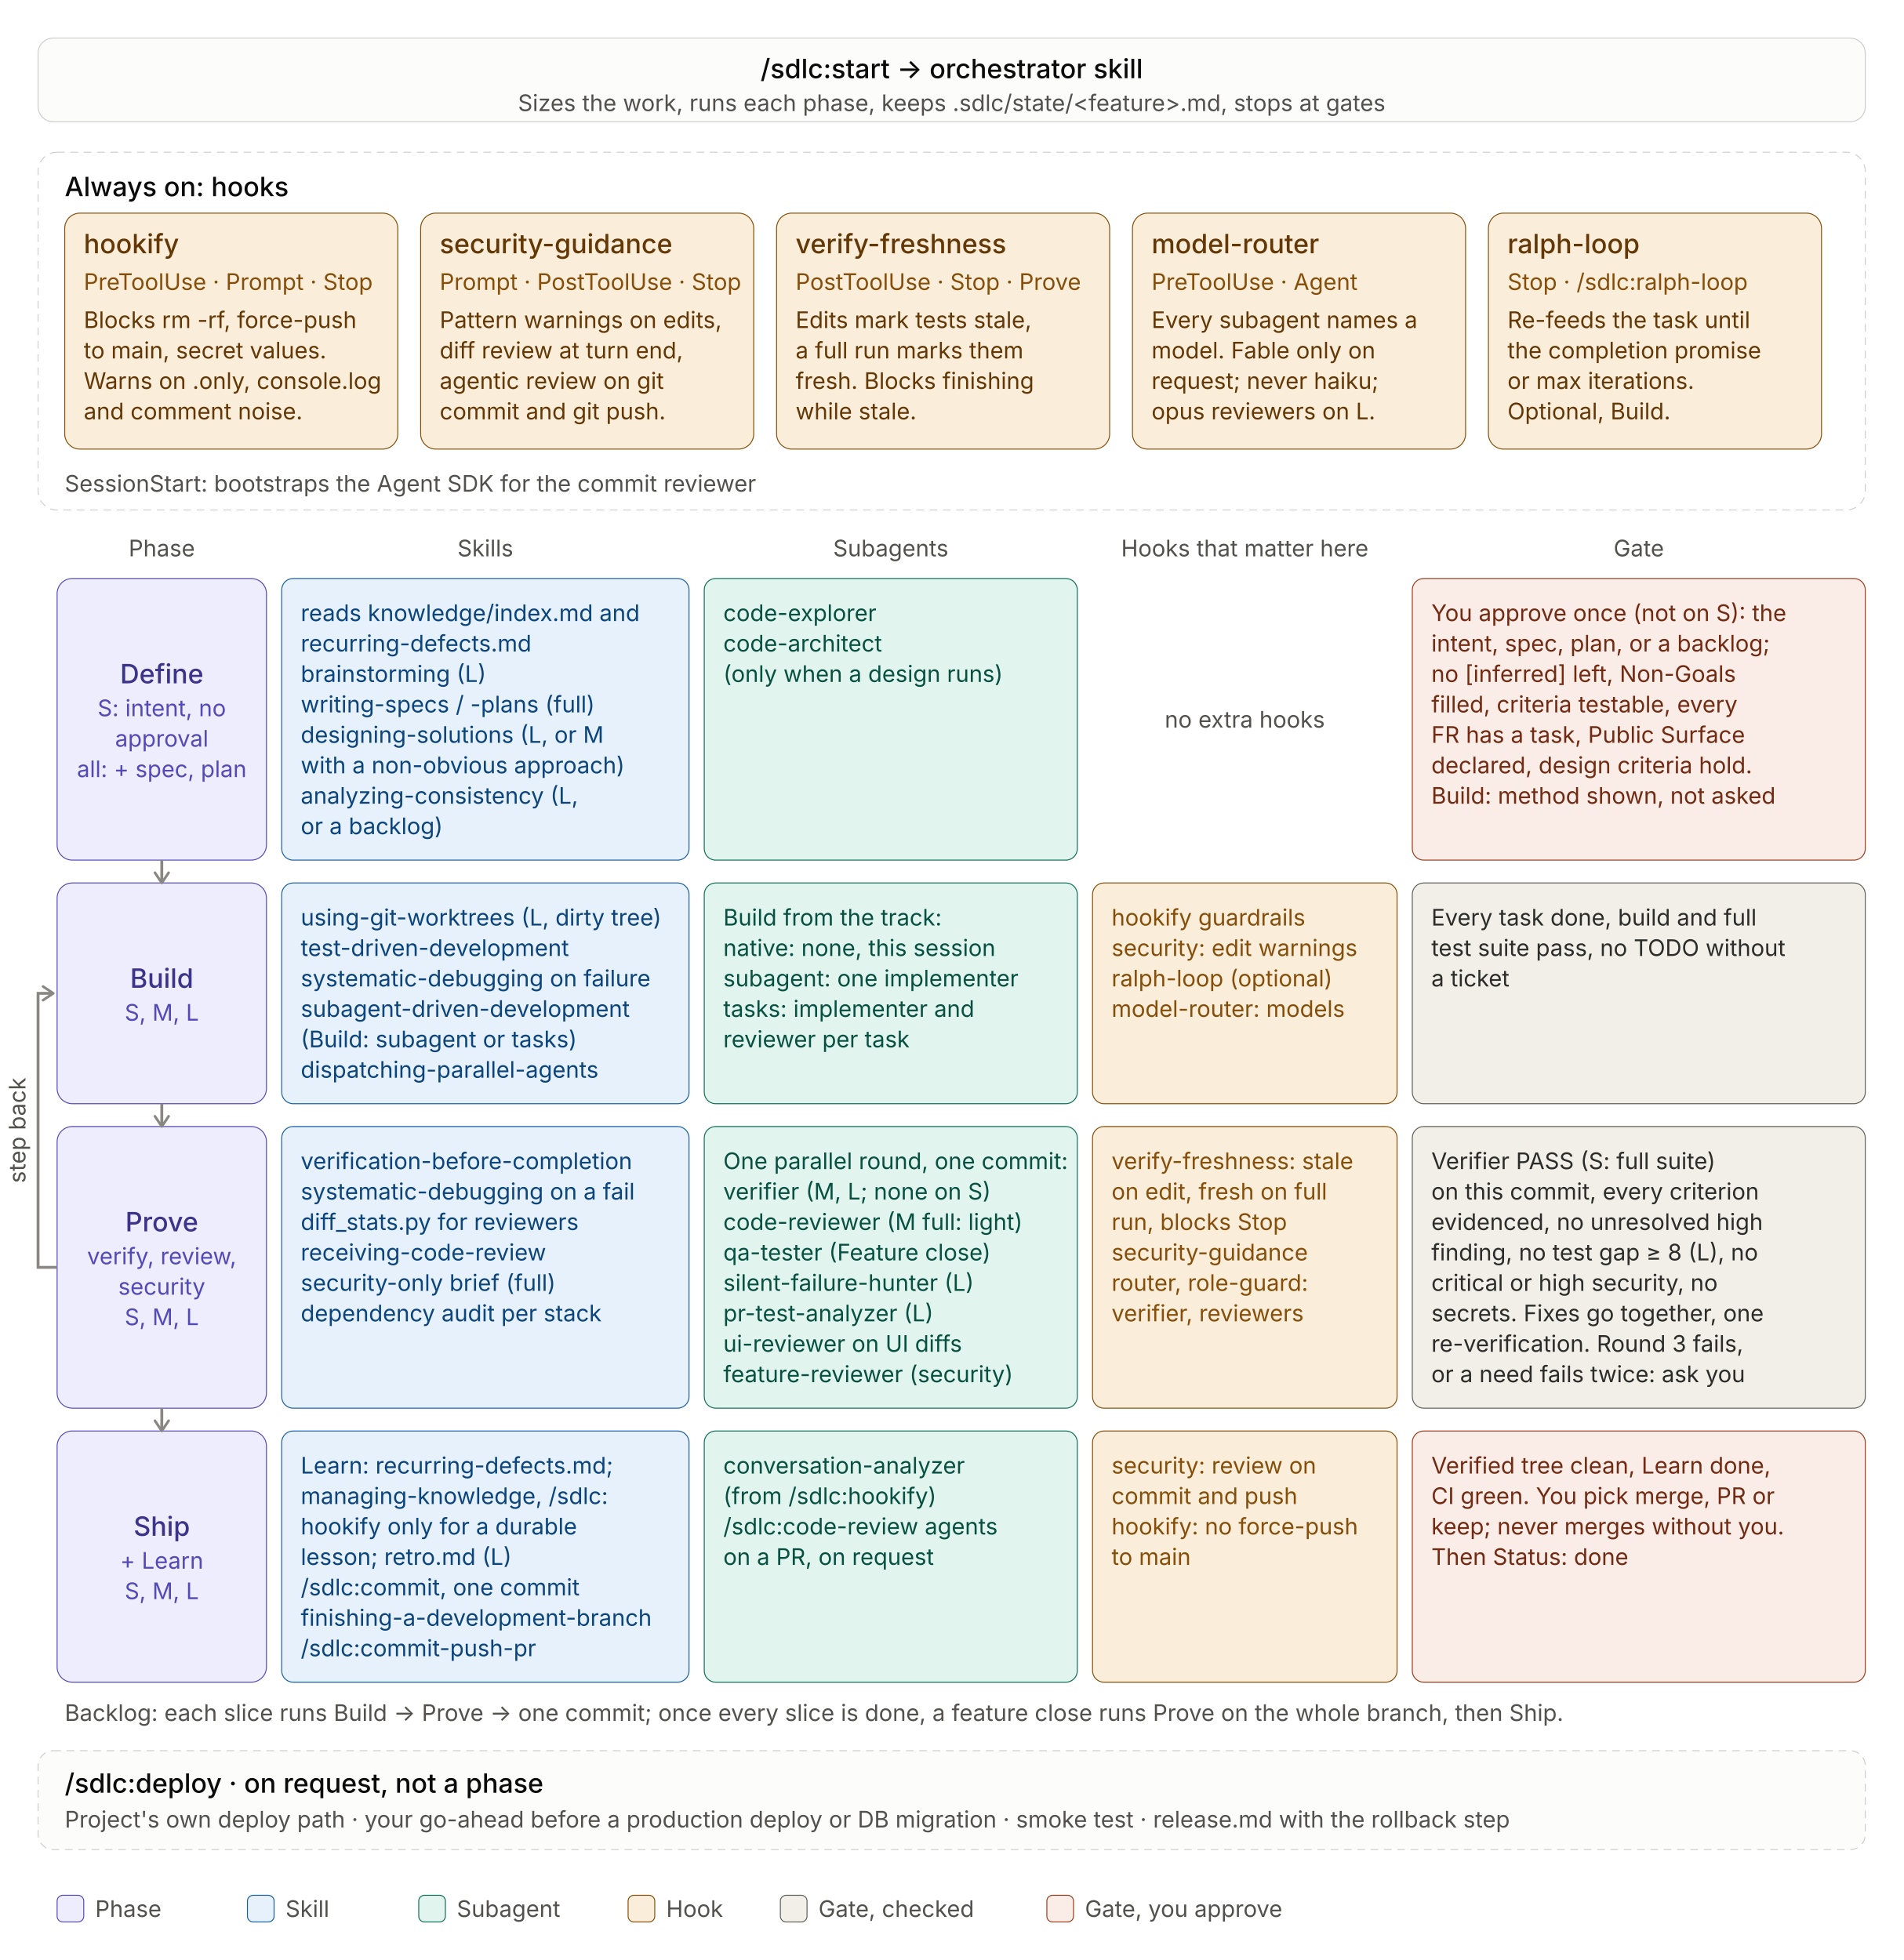
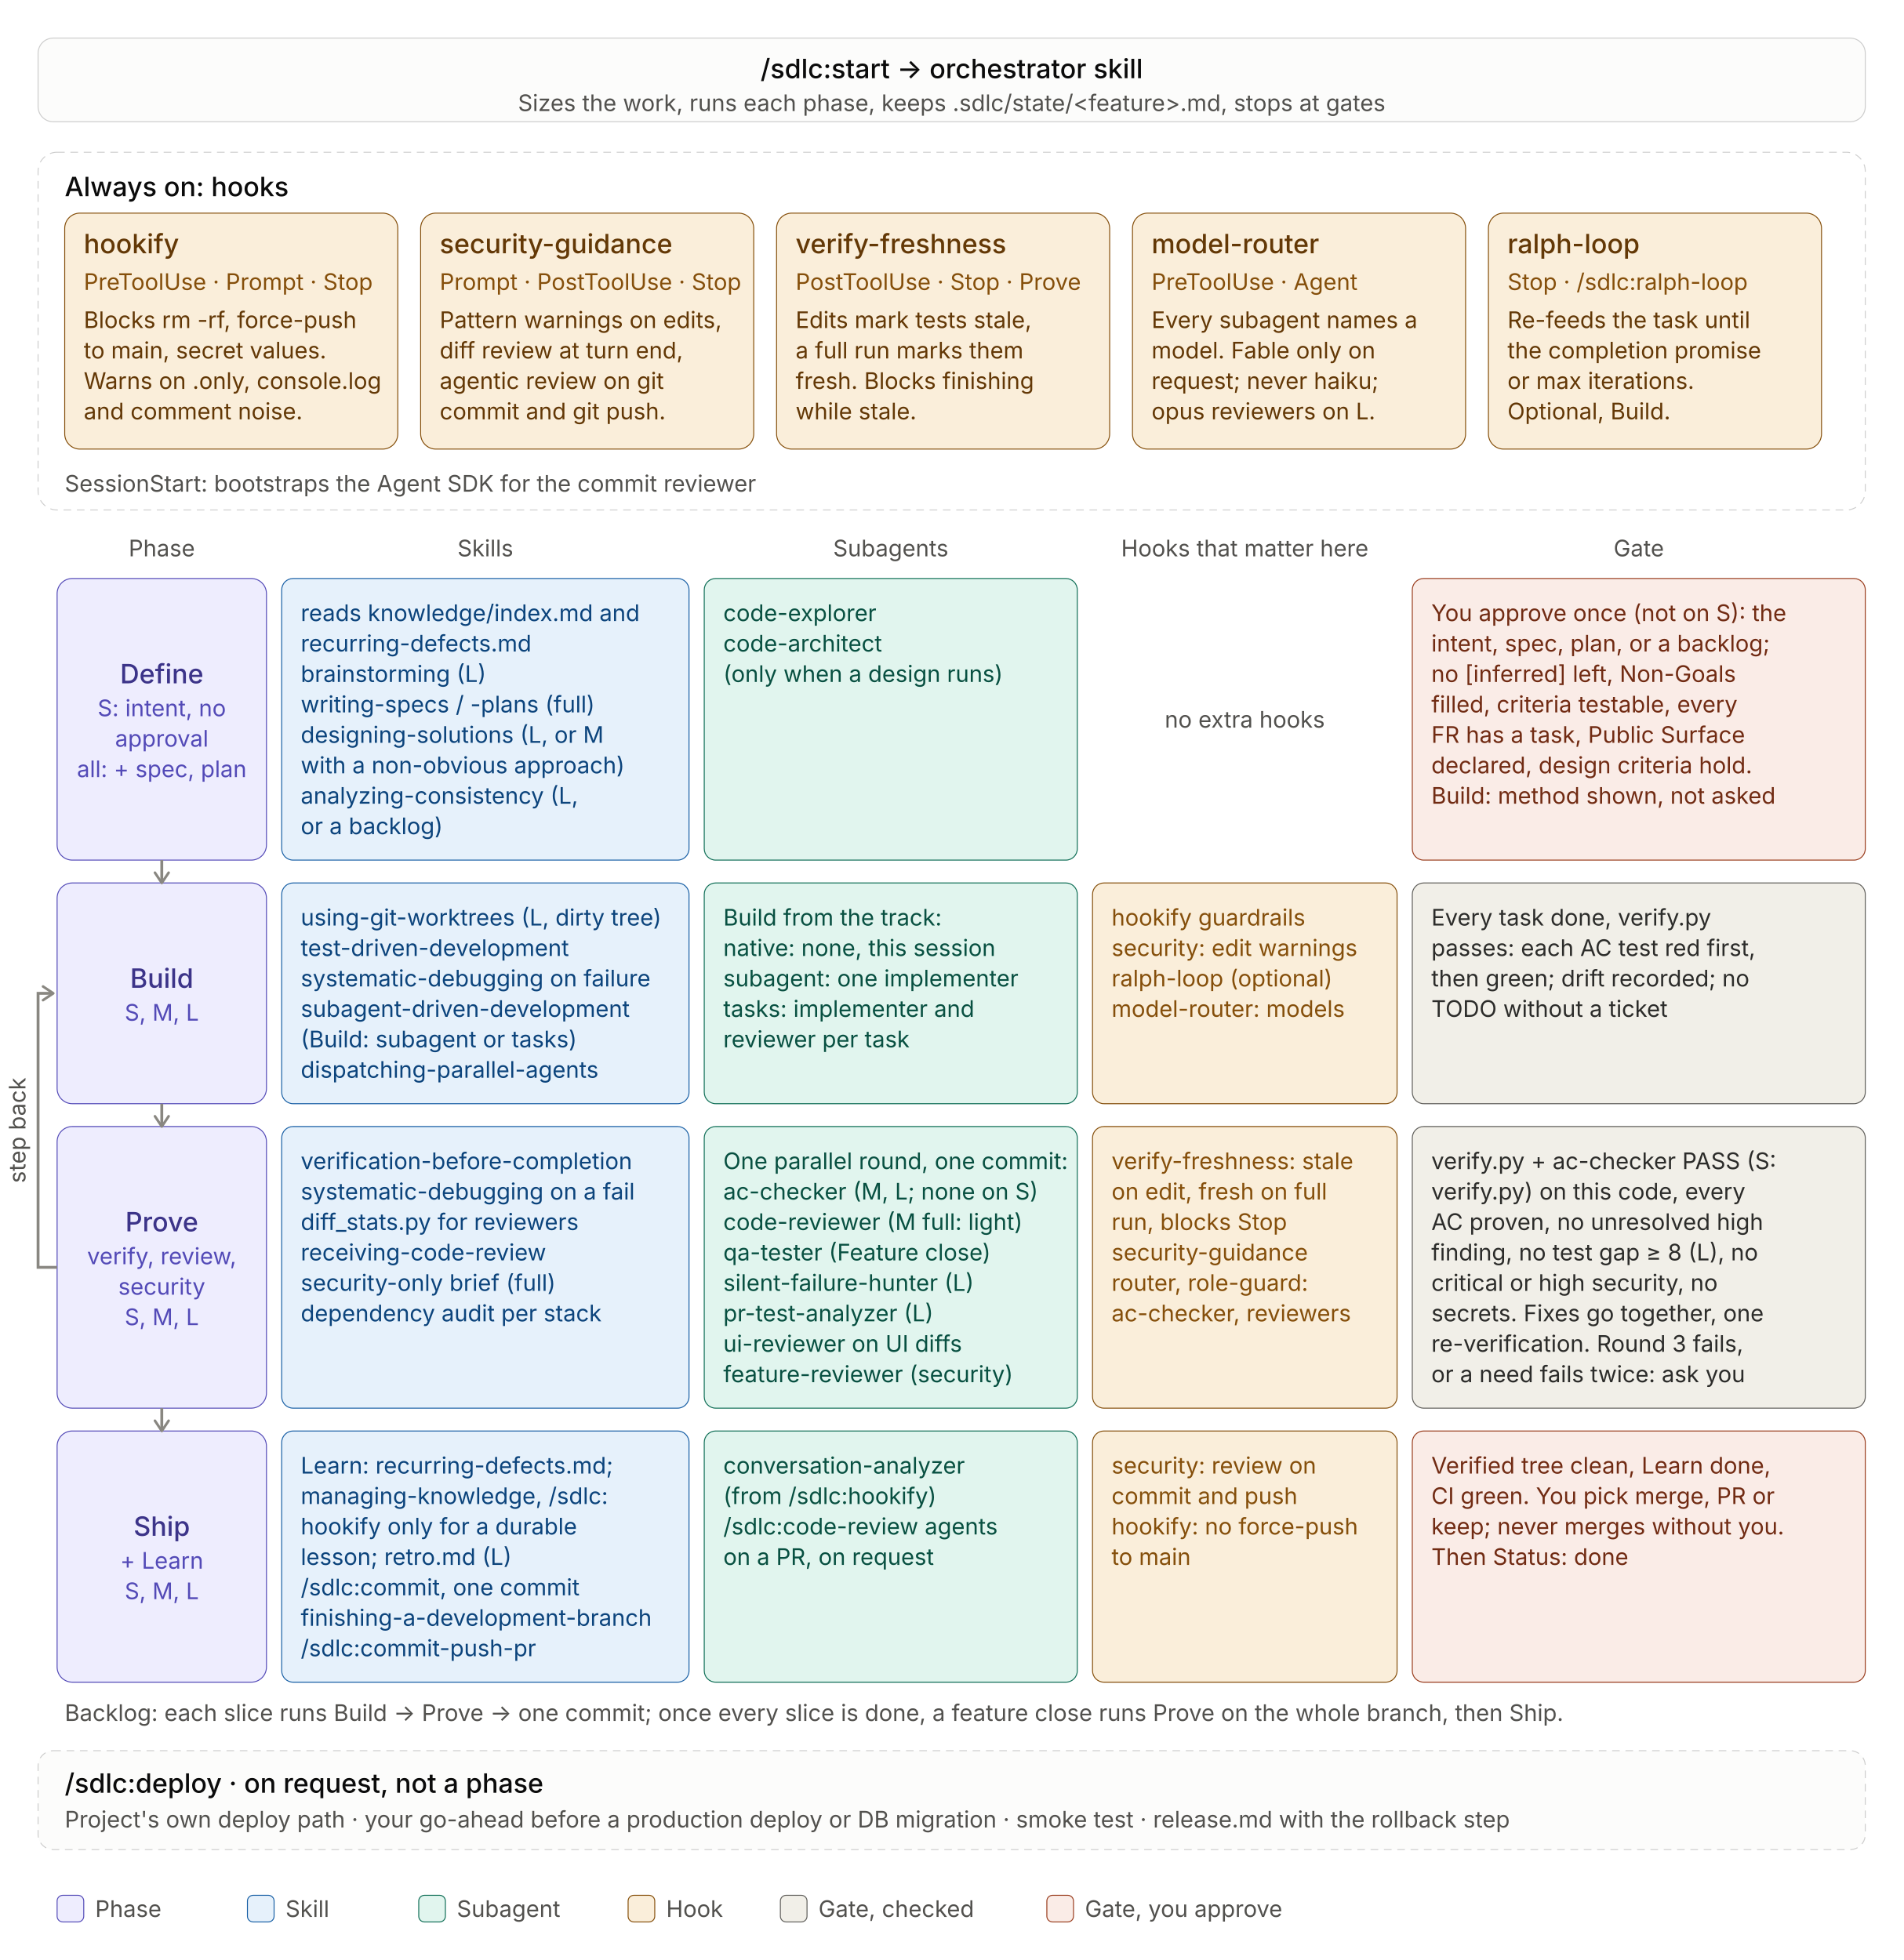
<svg xmlns="http://www.w3.org/2000/svg" width="100%" viewBox="0 0 1000 1030" role="img">
  <style>
text{font-family:anthropic-sans,-apple-system,"system-ui","Segoe UI",sans-serif;dominant-baseline:central;text-anchor:middle}
.a{fill:none;stroke:#898781;stroke-width:1.5}
.t{font-size:14px;font-weight:500;text-anchor:start}.s{font-size:12px;text-anchor:start}.c{text-anchor:middle!important}
.l{font-size:12px;fill:#52514e}.l[text-anchor=start]{text-anchor:start}
rect{stroke-width:.5}
.neutral rect{fill:#fcfcfb;stroke:rgba(11,11,11,.2)}.neutral .t{fill:#0b0b0b}.neutral .s{fill:#52514e}
.panel{fill:none;stroke:rgba(11,11,11,.2);stroke-dasharray:4 3}.panel+text{fill:#0b0b0b}
.stage rect{fill:#eeedfe;stroke:#534ab7}.stage .t{fill:#3c3489}.stage .s{fill:#534ab7}
.skill rect{fill:#e6f1fb;stroke:#185fa5}.skill .s{fill:#0c447c}
.agent rect{fill:#e1f5ee;stroke:#0f6e56}.agent .s{fill:#085041}
.hook rect{fill:#faeeda;stroke:#854f0b}.hook .t{fill:#633806}.hook .s{fill:#854f0b}
.gate rect{fill:#f1efe8;stroke:#5f5e5a}.gate .s{fill:#2c2c2a}
.approval rect{fill:#faece7;stroke:#993c1d}.approval .s{fill:#712b13}
@media (prefers-color-scheme:dark){
.a{stroke:#a09e96}.l{fill:#aaa8a2}
.neutral rect{fill:#262624;stroke:rgba(255,255,255,.2)}.neutral .t{fill:#f0efea}.neutral .s{fill:#aaa8a2}
.panel{stroke:rgba(255,255,255,.25)}.panel+text{fill:#f0efea}
.stage rect{fill:#26244a;stroke:#a098f0}.stage .t{fill:#cecbfa}.stage .s{fill:#a098f0}
.skill rect{fill:#102a44;stroke:#6aa8e6}.skill .s{fill:#b5d4f4}
.agent rect{fill:#0c3228;stroke:#5ac8a5}.agent .s{fill:#aae6d4}
.hook rect{fill:#3d2a10;stroke:#e0a04c}.hook .t{fill:#f5d9a8}.hook .s{fill:#e0a04c}
.gate rect{fill:#2e2d2a;stroke:#a09e96}.gate .s{fill:#d3d1c7}
.approval rect{fill:#401e14;stroke:#e68c6e}.approval .s{fill:#f5c8b9}
}
.hook .dim{fill:#633806}@media (prefers-color-scheme:dark){.hook .dim{fill:#f5d9a8}}</style>
  <defs>
    <marker id="arrow" viewBox="0 0 10 10" refX="8" refY="5" markerWidth="6" markerHeight="6" orient="auto-start-reverse">
      <path d="M2 1L8 5L2 9" fill="none" stroke="context-stroke" stroke-width="1.5" stroke-linecap="round" stroke-linejoin="round" />
    </marker>
  </defs>
  <g class="neutral">
    <rect x="20" y="20" width="960" height="44" rx="8" />
    <text class="t c" x="500" y="36">/sdlc:start → orchestrator skill</text>
    <text class="s c" x="500" y="54">Sizes the work, runs each phase, keeps .sdlc/state/&lt;feature&gt;.md, stops at gates</text>
  </g>
  <rect class="panel" x="20" y="80" width="960" height="188" rx="10" />
  <text class="t" x="34" y="98">Always on: hooks</text>
  <g class="hook">
    <rect x="34" y="112" width="175" height="124" rx="8" />
    <text class="t" x="44" y="128">hookify</text>
    <text class="s" x="44" y="148">PreToolUse · Prompt · Stop</text>
    <text class="s dim" x="44" y="168">Blocks rm -rf, force-push</text>
    <text class="s dim" x="44" y="184">to main, secret values.</text>
    <text class="s dim" x="44" y="200">Warns on .only, console.log</text>
    <text class="s dim" x="44" y="216">and comment noise.</text>
  </g>
  <g class="hook">
    <rect x="221" y="112" width="175" height="124" rx="8" />
    <text class="t" x="231" y="128">security-guidance</text>
    <text class="s" x="231" y="148">Prompt · PostToolUse · Stop</text>
    <text class="s dim" x="231" y="168">Pattern warnings on edits,</text>
    <text class="s dim" x="231" y="184">diff review at turn end,</text>
    <text class="s dim" x="231" y="200">agentic review on git</text>
    <text class="s dim" x="231" y="216">commit and git push.</text>
  </g>
  <g class="hook">
    <rect x="408" y="112" width="175" height="124" rx="8" />
    <text class="t" x="418" y="128">verify-freshness</text>
    <text class="s" x="418" y="148">PostToolUse · Stop · Prove</text>
    <text class="s dim" x="418" y="168">Edits mark tests stale,</text>
    <text class="s dim" x="418" y="184">a full run marks them</text>
    <text class="s dim" x="418" y="200">fresh. Blocks finishing</text>
    <text class="s dim" x="418" y="216">while stale.</text>
  </g>
  <g class="hook">
    <rect x="595" y="112" width="175" height="124" rx="8" />
    <text class="t" x="605" y="128">model-router</text>
    <text class="s" x="605" y="148">PreToolUse · Agent</text>
    <text class="s dim" x="605" y="168">Every subagent names a</text>
    <text class="s dim" x="605" y="184">model. Fable only on</text>
    <text class="s dim" x="605" y="200">request; never haiku;</text>
    <text class="s dim" x="605" y="216">opus reviewers on L.</text>
  </g>
  <g class="hook">
    <rect x="782" y="112" width="175" height="124" rx="8" />
    <text class="t" x="792" y="128">ralph-loop</text>
    <text class="s" x="792" y="148">Stop · /sdlc:ralph-loop</text>
    <text class="s dim" x="792" y="168">Re-feeds the task until</text>
    <text class="s dim" x="792" y="184">the completion promise</text>
    <text class="s dim" x="792" y="200">or max iterations.</text>
    <text class="s dim" x="792" y="216">Optional, Build.</text>
  </g>
  <text class="l" x="34" y="254" text-anchor="start">SessionStart: bootstraps the Agent SDK for the commit reviewer</text>
  <text class="l" x="85.0" y="288">Phase</text>
  <text class="l" x="255.0" y="288">Skills</text>
  <text class="l" x="468.0" y="288">Subagents</text>
  <text class="l" x="654.0" y="288">Hooks that matter here</text>
  <text class="l" x="861.0" y="288">Gate</text>
  <g class="stage">
    <rect x="30" y="304" width="110" height="148" rx="8" />
    <text class="t c" x="85.0" y="354">Define</text>
    <text class="s c" x="85.0" y="372">S: intent, no</text>
    <text class="s c" x="85.0" y="388">approval</text>
    <text class="s c" x="85.0" y="404">all: + spec, plan</text>
  </g>
  <g class="skill">
    <rect x="148" y="304" width="214" height="148" rx="6" />
    <text class="s" x="158" y="322">reads knowledge/index.md and</text>
    <text class="s" x="158" y="338">recurring-defects.md</text>
    <text class="s" x="158" y="354">brainstorming (L)</text>
    <text class="s" x="158" y="370">writing-specs / -plans (full)</text>
    <text class="s" x="158" y="386">designing-solutions (L, or M</text>
    <text class="s" x="158" y="402">with a non-obvious approach)</text>
    <text class="s" x="158" y="418">analyzing-consistency (L,</text>
    <text class="s" x="158" y="434">or a backlog)</text>
  </g>
  <g class="agent">
    <rect x="370" y="304" width="196" height="148" rx="6" />
    <text class="s" x="380" y="322">code-explorer</text>
    <text class="s" x="380" y="338">code-architect</text>
    <text class="s" x="380" y="354">(only when a design runs)</text>
  </g>
  <text class="l" x="654.0" y="378">no extra hooks</text>
  <g class="approval">
    <rect x="742" y="304" width="238" height="148" rx="6" />
    <text class="s" x="752" y="322">You approve once (not on S): the</text>
    <text class="s" x="752" y="338">intent, spec, plan, or a backlog;</text>
    <text class="s" x="752" y="354">no [inferred] left, Non-Goals</text>
    <text class="s" x="752" y="370">filled, criteria testable, every</text>
    <text class="s" x="752" y="386">FR has a task, Public Surface</text>
    <text class="s" x="752" y="402">declared, design criteria hold.</text>
    <text class="s" x="752" y="418">Build: method shown, not asked</text>
  </g>
  <g class="stage">
    <rect x="30" y="464" width="110" height="116" rx="8" />
    <text class="t c" x="85.0" y="514">Build</text>
    <text class="s c" x="85.0" y="532">S, M, L</text>
  </g>
  <line class="a" marker-end="url(#arrow)" x1="85.0" y1="452" x2="85.0" y2="464" />
  <g class="skill">
    <rect x="148" y="464" width="214" height="116" rx="6" />
    <text class="s" x="158" y="482">using-git-worktrees (L, dirty tree)</text>
    <text class="s" x="158" y="498">test-driven-development</text>
    <text class="s" x="158" y="514">systematic-debugging on failure</text>
    <text class="s" x="158" y="530">subagent-driven-development</text>
    <text class="s" x="158" y="546">(Build: subagent or tasks)</text>
    <text class="s" x="158" y="562">dispatching-parallel-agents</text>
  </g>
  <g class="agent">
    <rect x="370" y="464" width="196" height="116" rx="6" />
    <text class="s" x="380" y="482">Build from the track:</text>
    <text class="s" x="380" y="498">native: none, this session</text>
    <text class="s" x="380" y="514">subagent: one implementer</text>
    <text class="s" x="380" y="530">tasks: implementer and</text>
    <text class="s" x="380" y="546">reviewer per task</text>
  </g>
  <g class="hook">
    <rect x="574" y="464" width="160" height="116" rx="6" />
    <text class="s" x="584" y="482">hookify guardrails</text>
    <text class="s" x="584" y="498">security: edit warnings</text>
    <text class="s" x="584" y="514">ralph-loop (optional)</text>
    <text class="s" x="584" y="530">model-router: models</text>
  </g>
  <g class="gate">
    <rect x="742" y="464" width="238" height="116" rx="6" />
-     <text class="s" x="752" y="482">Every task done, build and full</text>
-     <text class="s" x="752" y="498">test suite pass, no TODO without</text>
-     <text class="s" x="752" y="514">a ticket</text>
+     <text class="s" x="752" y="482">Every task done, verify.py</text>
+     <text class="s" x="752" y="498">passes: each AC test red first,</text>
+     <text class="s" x="752" y="514">then green; drift recorded; no</text>
+     <text class="s" x="752" y="530">TODO without a ticket</text>
  </g>
  <g class="stage">
    <rect x="30" y="592" width="110" height="148" rx="8" />
    <text class="t c" x="85.0" y="642">Prove</text>
    <text class="s c" x="85.0" y="660">verify, review,</text>
    <text class="s c" x="85.0" y="676">security</text>
    <text class="s c" x="85.0" y="692">S, M, L</text>
  </g>
  <line class="a" marker-end="url(#arrow)" x1="85.0" y1="580" x2="85.0" y2="592" />
  <g class="skill">
    <rect x="148" y="592" width="214" height="148" rx="6" />
    <text class="s" x="158" y="610">verification-before-completion</text>
    <text class="s" x="158" y="626">systematic-debugging on a fail</text>
    <text class="s" x="158" y="642">diff_stats.py for reviewers</text>
    <text class="s" x="158" y="658">receiving-code-review</text>
    <text class="s" x="158" y="674">security-only brief (full)</text>
    <text class="s" x="158" y="690">dependency audit per stack</text>
  </g>
  <g class="agent">
    <rect x="370" y="592" width="196" height="148" rx="6" />
    <text class="s" x="380" y="610">One parallel round, one commit:</text>
-     <text class="s" x="380" y="626">verifier (M, L; none on S)</text>
+     <text class="s" x="380" y="626">ac-checker (M, L; none on S)</text>
    <text class="s" x="380" y="642">code-reviewer (M full: light)</text>
    <text class="s" x="380" y="658">qa-tester (Feature close)</text>
    <text class="s" x="380" y="674">silent-failure-hunter (L)</text>
    <text class="s" x="380" y="690">pr-test-analyzer (L)</text>
    <text class="s" x="380" y="706">ui-reviewer on UI diffs</text>
    <text class="s" x="380" y="722">feature-reviewer (security)</text>
  </g>
  <g class="hook">
    <rect x="574" y="592" width="160" height="148" rx="6" />
    <text class="s" x="584" y="610">verify-freshness: stale</text>
    <text class="s" x="584" y="626">on edit, fresh on full</text>
    <text class="s" x="584" y="642">run, blocks Stop</text>
    <text class="s" x="584" y="658">security-guidance</text>
    <text class="s" x="584" y="674">router, role-guard:</text>
-     <text class="s" x="584" y="690">verifier, reviewers</text>
+     <text class="s" x="584" y="690">ac-checker, reviewers</text>
  </g>
  <g class="gate">
    <rect x="742" y="592" width="238" height="148" rx="6" />
-     <text class="s" x="752" y="610">Verifier PASS (S: full suite)</text>
-     <text class="s" x="752" y="626">on this commit, every criterion</text>
-     <text class="s" x="752" y="642">evidenced, no unresolved high</text>
+     <text class="s" x="752" y="610">verify.py + ac-checker PASS (S:</text>
+     <text class="s" x="752" y="626">verify.py) on this code, every</text>
+     <text class="s" x="752" y="642">AC proven, no unresolved high</text>
    <text class="s" x="752" y="658">finding, no test gap ≥ 8 (L), no</text>
    <text class="s" x="752" y="674">critical or high security, no</text>
    <text class="s" x="752" y="690">secrets. Fixes go together, one</text>
    <text class="s" x="752" y="706">re-verification. Round 3 fails,</text>
    <text class="s" x="752" y="722">or a need fails twice: ask you</text>
  </g>
  <g class="stage">
    <rect x="30" y="752" width="110" height="132" rx="8" />
    <text class="t c" x="85.0" y="802">Ship</text>
    <text class="s c" x="85.0" y="820">+ Learn</text>
    <text class="s c" x="85.0" y="836">S, M, L</text>
  </g>
  <line class="a" marker-end="url(#arrow)" x1="85.0" y1="740" x2="85.0" y2="752" />
  <g class="skill">
    <rect x="148" y="752" width="214" height="132" rx="6" />
    <text class="s" x="158" y="770">Learn: recurring-defects.md;</text>
    <text class="s" x="158" y="786">managing-knowledge, /sdlc:</text>
    <text class="s" x="158" y="802">hookify only for a durable</text>
    <text class="s" x="158" y="818">lesson; retro.md (L)</text>
    <text class="s" x="158" y="834">/sdlc:commit, one commit</text>
    <text class="s" x="158" y="850">finishing-a-development-branch</text>
    <text class="s" x="158" y="866">/sdlc:commit-push-pr</text>
  </g>
  <g class="agent">
    <rect x="370" y="752" width="196" height="132" rx="6" />
    <text class="s" x="380" y="770">conversation-analyzer</text>
    <text class="s" x="380" y="786">(from /sdlc:hookify)</text>
    <text class="s" x="380" y="802">/sdlc:code-review agents</text>
    <text class="s" x="380" y="818">on a PR, on request</text>
  </g>
  <g class="hook">
    <rect x="574" y="752" width="160" height="132" rx="6" />
    <text class="s" x="584" y="770">security: review on</text>
    <text class="s" x="584" y="786">commit and push</text>
    <text class="s" x="584" y="802">hookify: no force-push</text>
    <text class="s" x="584" y="818">to main</text>
  </g>
  <g class="approval">
    <rect x="742" y="752" width="238" height="132" rx="6" />
    <text class="s" x="752" y="770">Verified tree clean, Learn done,</text>
    <text class="s" x="752" y="786">CI green. You pick merge, PR or</text>
    <text class="s" x="752" y="802">keep; never merges without you.</text>
    <text class="s" x="752" y="818">Then Status: done</text>
  </g>
  <path class="a loop" marker-end="url(#arrow)" d="M30 666 L20 666 L20 522 L28 522" />
  <text class="l" transform="rotate(-90 9 594)" x="9" y="594">step back</text>
  <text class="l" x="34" y="900" text-anchor="start">Backlog: each slice runs Build → Prove → one commit; once every slice is done, a feature close runs Prove on the whole branch, then Ship.</text>
  <g class="neutral">
    <rect x="20" y="920" width="960" height="52" rx="8" style="stroke-dasharray:4 3" />
    <text class="t" x="34" y="937">/sdlc:deploy · on request, not a phase</text>
    <text class="s" x="34" y="956">Project's own deploy path · your go-ahead before a production deploy or DB migration · smoke test · release.md with the rollback step</text>
  </g>
  <g class="stage">
    <rect x="30" y="996" width="14" height="14" rx="3" />
  </g>
  <text class="l" text-anchor="start" x="50" y="1003">Phase</text>
  <g class="skill">
    <rect x="130" y="996" width="14" height="14" rx="3" />
  </g>
  <text class="l" text-anchor="start" x="150" y="1003">Skill</text>
  <g class="agent">
    <rect x="220" y="996" width="14" height="14" rx="3" />
  </g>
  <text class="l" text-anchor="start" x="240" y="1003">Subagent</text>
  <g class="hook">
    <rect x="330" y="996" width="14" height="14" rx="3" />
  </g>
  <text class="l" text-anchor="start" x="350" y="1003">Hook</text>
  <g class="gate">
    <rect x="410" y="996" width="14" height="14" rx="3" />
  </g>
  <text class="l" text-anchor="start" x="430" y="1003">Gate, checked</text>
  <g class="approval">
    <rect x="550" y="996" width="14" height="14" rx="3" />
  </g>
  <text class="l" text-anchor="start" x="570" y="1003">Gate, you approve</text>
</svg>
